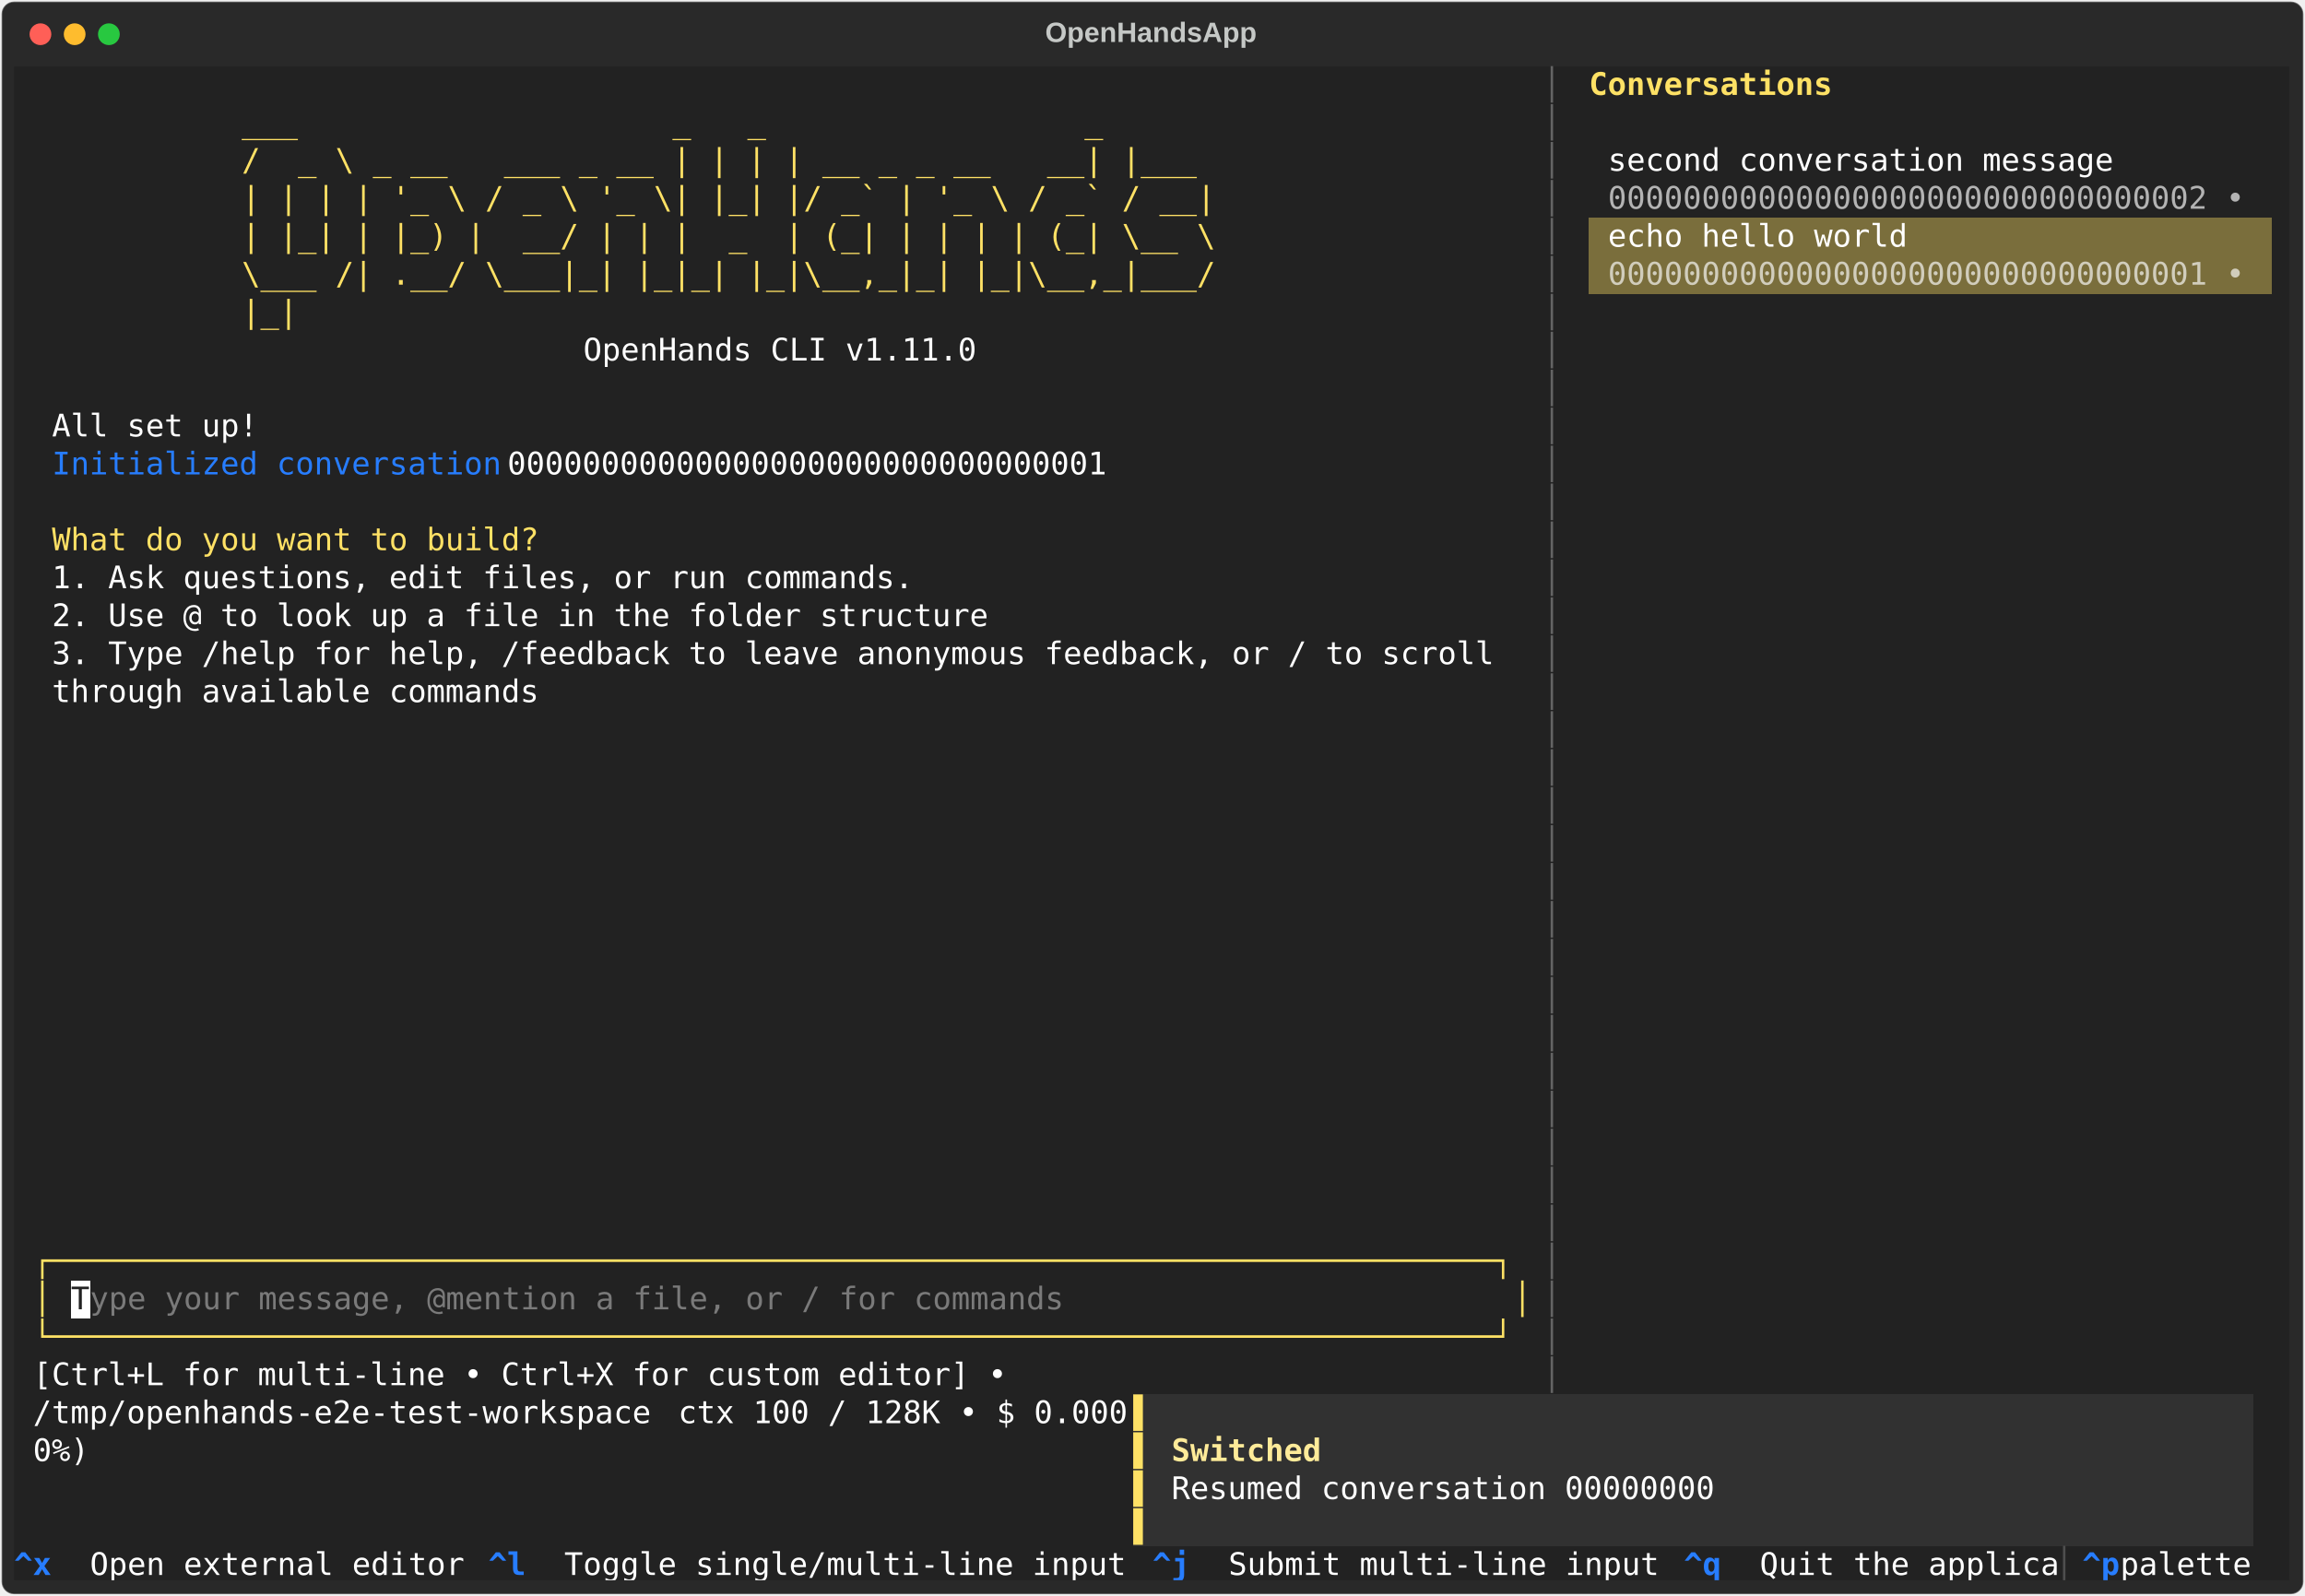
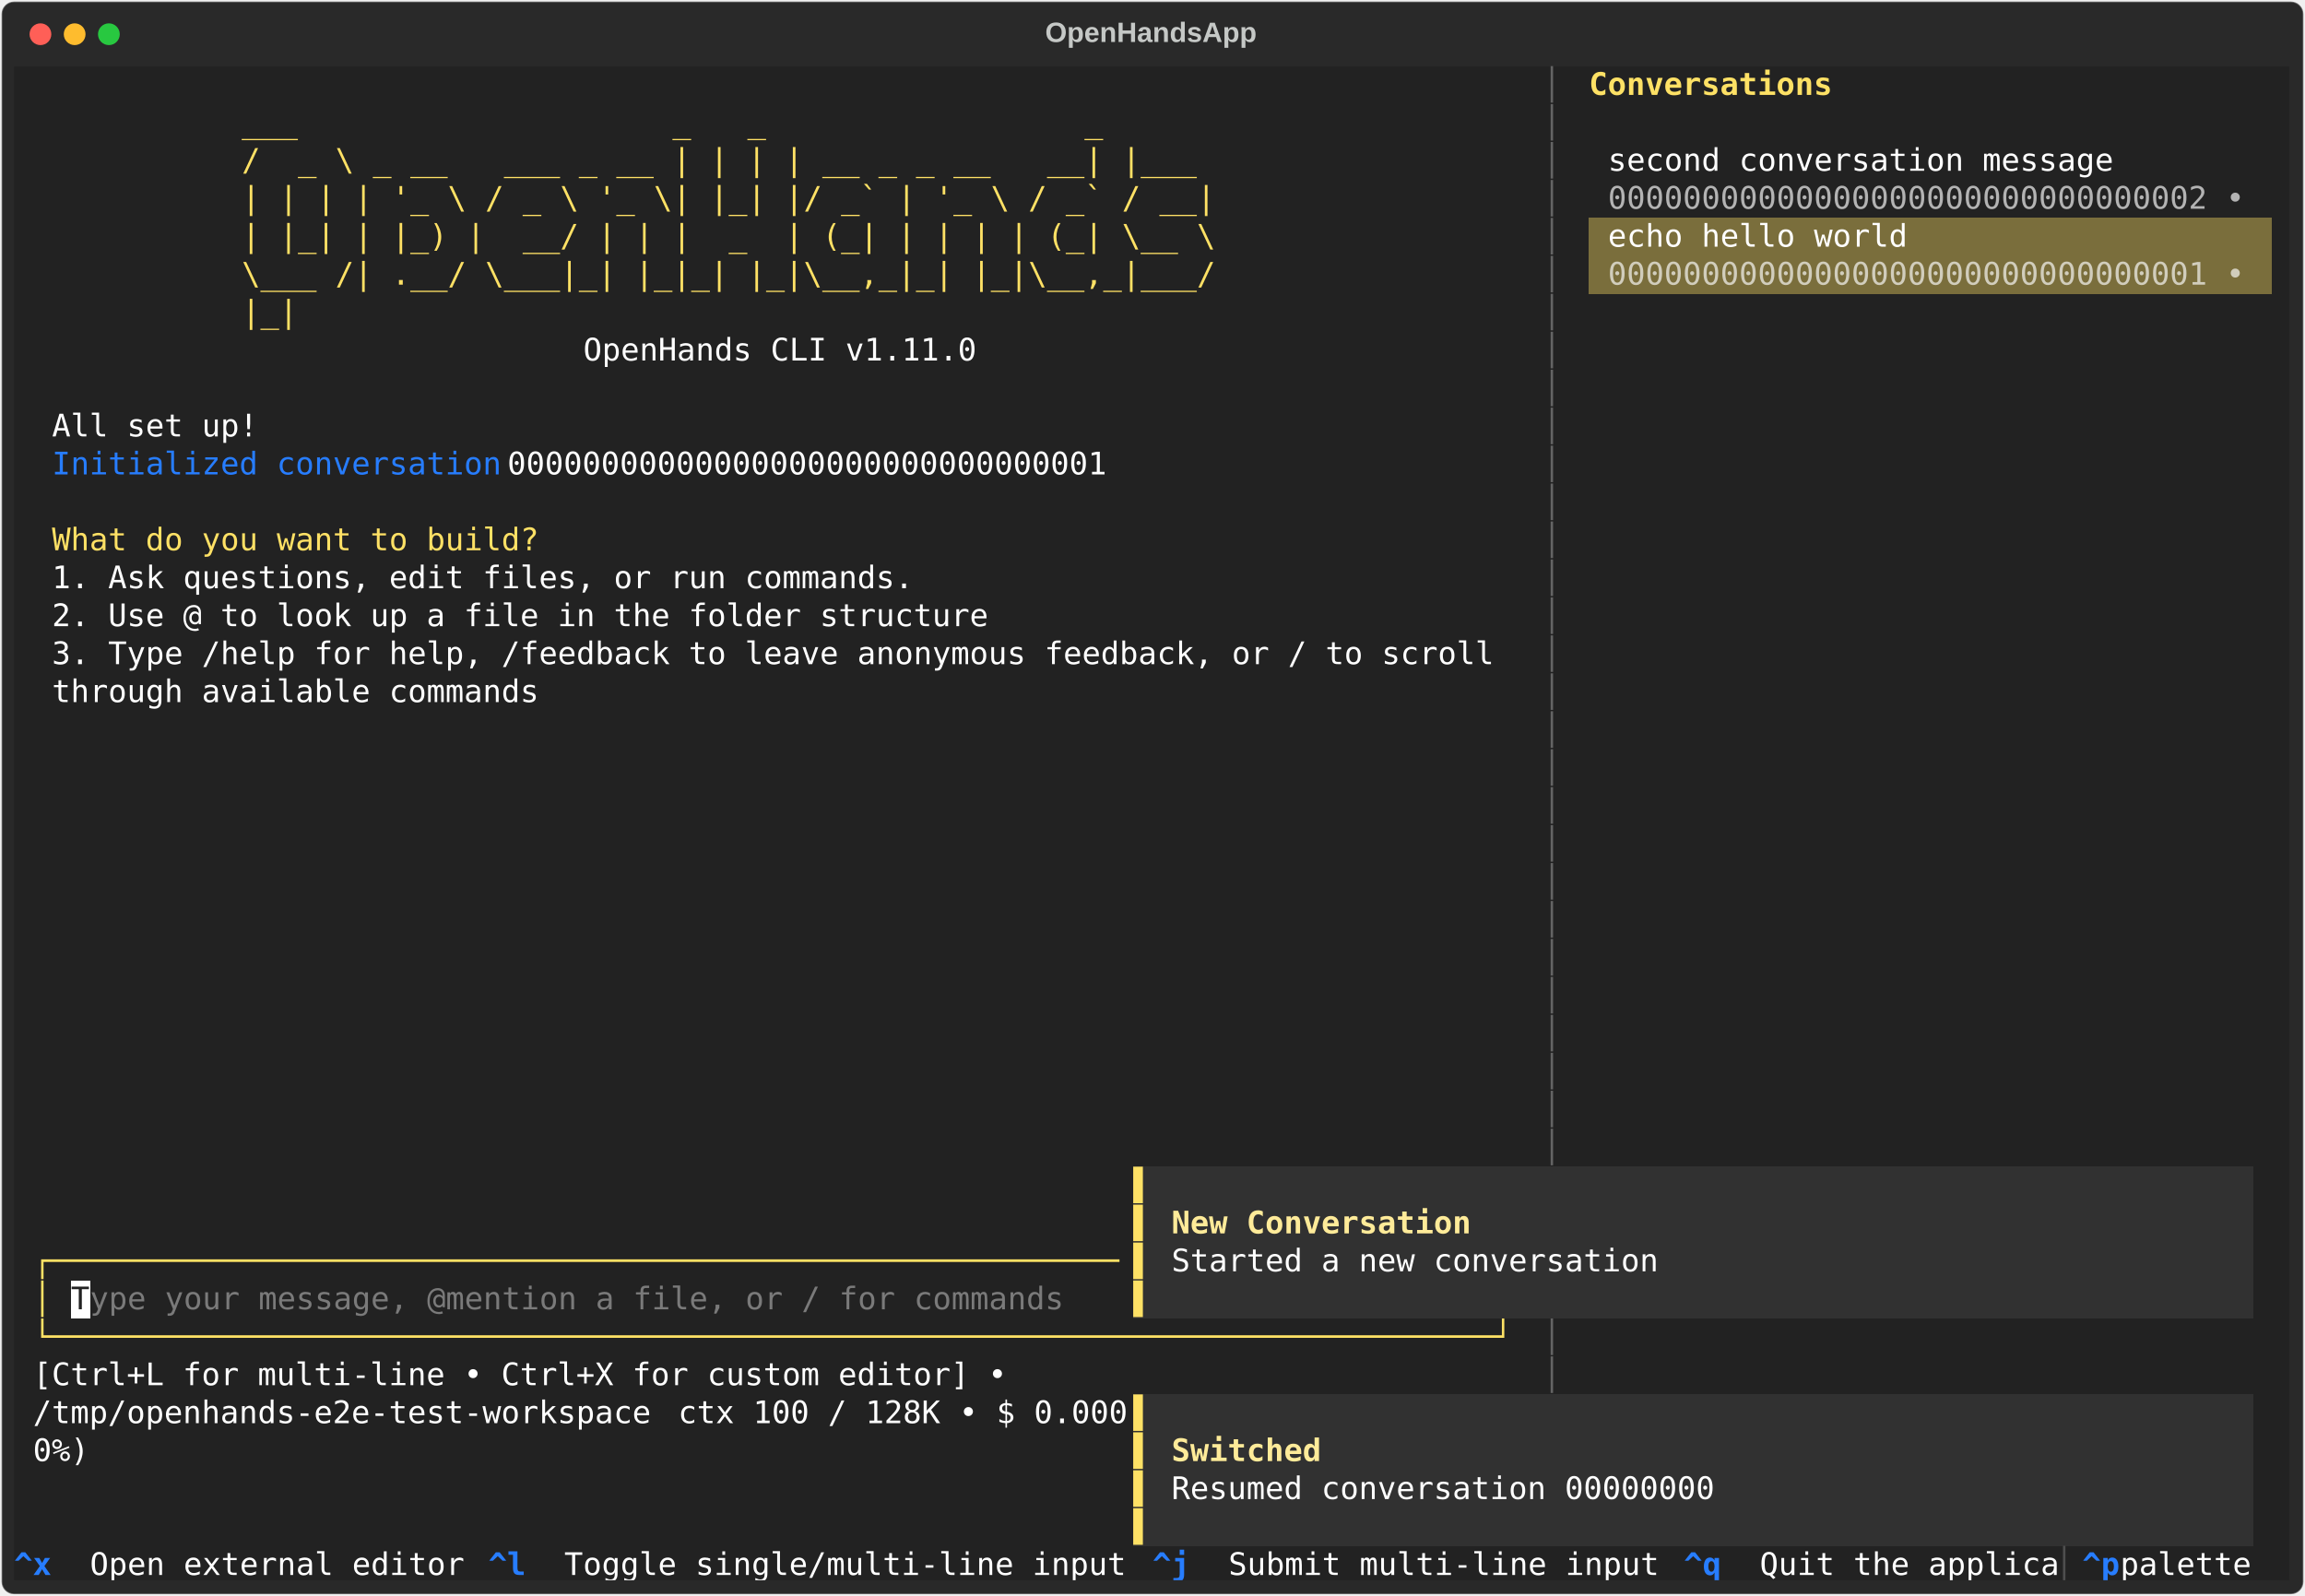
<svg xmlns="http://www.w3.org/2000/svg" class="rich-terminal" viewBox="0 0 1482 1026.0">
  <style>

    @font-face {
        font-family: "Fira Code";
        src: local("FiraCode-Regular"),
                url("https://cdnjs.cloudflare.com/ajax/libs/firacode/6.2.0/woff2/FiraCode-Regular.woff2") format("woff2"),
                url("https://cdnjs.cloudflare.com/ajax/libs/firacode/6.2.0/woff/FiraCode-Regular.woff") format("woff");
        font-style: normal;
        font-weight: 400;
    }
    @font-face {
        font-family: "Fira Code";
        src: local("FiraCode-Bold"),
                url("https://cdnjs.cloudflare.com/ajax/libs/firacode/6.2.0/woff2/FiraCode-Bold.woff2") format("woff2"),
                url("https://cdnjs.cloudflare.com/ajax/libs/firacode/6.2.0/woff/FiraCode-Bold.woff") format("woff");
        font-style: bold;
        font-weight: 700;
    }

    .terminal-matrix {
        font-family: Fira Code, monospace;
        font-size: 20px;
        line-height: 24.4px;
        font-variant-east-asian: full-width;
    }

    .terminal-title {
        font-size: 18px;
        font-weight: bold;
        font-family: arial;
    }

    .terminal-r1 { fill: #c5c8c6 }
.terminal-r2 { fill: #646464 }
.terminal-r3 { fill: #fee165;font-weight: bold }
.terminal-r4 { fill: #ffe165 }
.terminal-r5 { fill: #ffffff }
.terminal-r6 { fill: #b3b3b3 }
.terminal-r7 { fill: #d1cdbc }
.terminal-r8 { fill: #277dff }
.terminal-r9 { fill: #fee165 }
- .terminal-r10 { fill: #222222 }
- .terminal-r11 { fill: #7a7a7a }
- .terminal-r12 { fill: #ffeb99;font-weight: bold }
+ .terminal-r10 { fill: #ffeb99;font-weight: bold }
+ .terminal-r11 { fill: #222222 }
+ .terminal-r12 { fill: #7a7a7a }
.terminal-r13 { fill: #277dff;font-weight: bold }
.terminal-r14 { fill: #4e4e4e }
    </style>
  <defs>
    <clipPath id="terminal-clip-terminal">
      <rect x="0" y="0" width="1463.0" height="975.0" />
    </clipPath>
    <clipPath id="terminal-line-0">
      <rect x="0" y="1.5" width="1464" height="24.65" />
    </clipPath>
    <clipPath id="terminal-line-1">
      <rect x="0" y="25.9" width="1464" height="24.65" />
    </clipPath>
    <clipPath id="terminal-line-2">
      <rect x="0" y="50.3" width="1464" height="24.65" />
    </clipPath>
    <clipPath id="terminal-line-3">
      <rect x="0" y="74.7" width="1464" height="24.65" />
    </clipPath>
    <clipPath id="terminal-line-4">
      <rect x="0" y="99.1" width="1464" height="24.65" />
    </clipPath>
    <clipPath id="terminal-line-5">
      <rect x="0" y="123.5" width="1464" height="24.65" />
    </clipPath>
    <clipPath id="terminal-line-6">
      <rect x="0" y="147.9" width="1464" height="24.65" />
    </clipPath>
    <clipPath id="terminal-line-7">
      <rect x="0" y="172.3" width="1464" height="24.65" />
    </clipPath>
    <clipPath id="terminal-line-8">
      <rect x="0" y="196.7" width="1464" height="24.65" />
    </clipPath>
    <clipPath id="terminal-line-9">
      <rect x="0" y="221.1" width="1464" height="24.65" />
    </clipPath>
    <clipPath id="terminal-line-10">
      <rect x="0" y="245.5" width="1464" height="24.65" />
    </clipPath>
    <clipPath id="terminal-line-11">
      <rect x="0" y="269.9" width="1464" height="24.65" />
    </clipPath>
    <clipPath id="terminal-line-12">
      <rect x="0" y="294.3" width="1464" height="24.65" />
    </clipPath>
    <clipPath id="terminal-line-13">
      <rect x="0" y="318.7" width="1464" height="24.65" />
    </clipPath>
    <clipPath id="terminal-line-14">
      <rect x="0" y="343.1" width="1464" height="24.65" />
    </clipPath>
    <clipPath id="terminal-line-15">
      <rect x="0" y="367.5" width="1464" height="24.65" />
    </clipPath>
    <clipPath id="terminal-line-16">
      <rect x="0" y="391.9" width="1464" height="24.65" />
    </clipPath>
    <clipPath id="terminal-line-17">
      <rect x="0" y="416.3" width="1464" height="24.65" />
    </clipPath>
    <clipPath id="terminal-line-18">
      <rect x="0" y="440.7" width="1464" height="24.65" />
    </clipPath>
    <clipPath id="terminal-line-19">
      <rect x="0" y="465.1" width="1464" height="24.65" />
    </clipPath>
    <clipPath id="terminal-line-20">
      <rect x="0" y="489.5" width="1464" height="24.65" />
    </clipPath>
    <clipPath id="terminal-line-21">
      <rect x="0" y="513.9" width="1464" height="24.65" />
    </clipPath>
    <clipPath id="terminal-line-22">
      <rect x="0" y="538.3" width="1464" height="24.65" />
    </clipPath>
    <clipPath id="terminal-line-23">
      <rect x="0" y="562.7" width="1464" height="24.65" />
    </clipPath>
    <clipPath id="terminal-line-24">
      <rect x="0" y="587.1" width="1464" height="24.65" />
    </clipPath>
    <clipPath id="terminal-line-25">
      <rect x="0" y="611.5" width="1464" height="24.65" />
    </clipPath>
    <clipPath id="terminal-line-26">
      <rect x="0" y="635.9" width="1464" height="24.65" />
    </clipPath>
    <clipPath id="terminal-line-27">
      <rect x="0" y="660.3" width="1464" height="24.65" />
    </clipPath>
    <clipPath id="terminal-line-28">
      <rect x="0" y="684.7" width="1464" height="24.65" />
    </clipPath>
    <clipPath id="terminal-line-29">
      <rect x="0" y="709.1" width="1464" height="24.65" />
    </clipPath>
    <clipPath id="terminal-line-30">
      <rect x="0" y="733.5" width="1464" height="24.65" />
    </clipPath>
    <clipPath id="terminal-line-31">
      <rect x="0" y="757.9" width="1464" height="24.65" />
    </clipPath>
    <clipPath id="terminal-line-32">
      <rect x="0" y="782.3" width="1464" height="24.65" />
    </clipPath>
    <clipPath id="terminal-line-33">
      <rect x="0" y="806.7" width="1464" height="24.65" />
    </clipPath>
    <clipPath id="terminal-line-34">
      <rect x="0" y="831.1" width="1464" height="24.65" />
    </clipPath>
    <clipPath id="terminal-line-35">
      <rect x="0" y="855.5" width="1464" height="24.65" />
    </clipPath>
    <clipPath id="terminal-line-36">
      <rect x="0" y="879.9" width="1464" height="24.65" />
    </clipPath>
    <clipPath id="terminal-line-37">
      <rect x="0" y="904.3" width="1464" height="24.65" />
    </clipPath>
    <clipPath id="terminal-line-38">
      <rect x="0" y="928.7" width="1464" height="24.65" />
    </clipPath>
  </defs>
  <rect fill="#292929" stroke="rgba(255,255,255,0.35)" stroke-width="1" x="1" y="1" width="1480" height="1024" rx="8" />
  <text class="terminal-title" fill="#c5c8c6" text-anchor="middle" x="740" y="27">OpenHandsApp</text>
  <g transform="translate(26,22)">
    <circle cx="0" cy="0" r="7" fill="#ff5f57" />
    <circle cx="22" cy="0" r="7" fill="#febc2e" />
    <circle cx="44" cy="0" r="7" fill="#28c840" />
  </g>
  <g transform="translate(9, 41)" clip-path="url(#terminal-clip-terminal)">
    <rect fill="#222222" x="0" y="1.5" width="988.2" height="24.65" shape-rendering="crispEdges" />
    <rect fill="#222222" x="988.2" y="1.5" width="12.2" height="24.65" shape-rendering="crispEdges" />
    <rect fill="#222222" x="1000.4" y="1.5" width="12.2" height="24.65" shape-rendering="crispEdges" />
    <rect fill="#222222" x="1012.6" y="1.5" width="158.6" height="24.65" shape-rendering="crispEdges" />
    <rect fill="#222222" x="1171.2" y="1.5" width="292.8" height="24.65" shape-rendering="crispEdges" />
    <rect fill="#222222" x="0" y="25.9" width="146.4" height="24.65" shape-rendering="crispEdges" />
    <rect fill="#222222" x="146.4" y="25.9" width="695.4" height="24.65" shape-rendering="crispEdges" />
    <rect fill="#222222" x="841.8" y="25.9" width="146.4" height="24.65" shape-rendering="crispEdges" />
    <rect fill="#222222" x="988.2" y="25.9" width="12.2" height="24.65" shape-rendering="crispEdges" />
    <rect fill="#222222" x="1000.4" y="25.9" width="463.6" height="24.65" shape-rendering="crispEdges" />
    <rect fill="#222222" x="0" y="50.3" width="146.4" height="24.65" shape-rendering="crispEdges" />
    <rect fill="#222222" x="146.4" y="50.3" width="695.4" height="24.65" shape-rendering="crispEdges" />
    <rect fill="#222222" x="841.8" y="50.3" width="146.4" height="24.65" shape-rendering="crispEdges" />
    <rect fill="#222222" x="988.2" y="50.3" width="12.2" height="24.65" shape-rendering="crispEdges" />
    <rect fill="#222222" x="1000.4" y="50.3" width="24.4" height="24.65" shape-rendering="crispEdges" />
    <rect fill="#222222" x="1024.8" y="50.3" width="329.4" height="24.65" shape-rendering="crispEdges" />
    <rect fill="#222222" x="1354.2" y="50.3" width="109.8" height="24.65" shape-rendering="crispEdges" />
    <rect fill="#222222" x="0" y="74.7" width="146.4" height="24.65" shape-rendering="crispEdges" />
    <rect fill="#222222" x="146.4" y="74.7" width="695.4" height="24.65" shape-rendering="crispEdges" />
    <rect fill="#222222" x="841.8" y="74.7" width="146.4" height="24.65" shape-rendering="crispEdges" />
    <rect fill="#222222" x="988.2" y="74.7" width="12.2" height="24.65" shape-rendering="crispEdges" />
    <rect fill="#222222" x="1000.4" y="74.7" width="24.4" height="24.65" shape-rendering="crispEdges" />
    <rect fill="#222222" x="1024.8" y="74.7" width="414.8" height="24.65" shape-rendering="crispEdges" />
    <rect fill="#222222" x="1439.6" y="74.7" width="24.4" height="24.65" shape-rendering="crispEdges" />
    <rect fill="#222222" x="0" y="99.1" width="146.4" height="24.65" shape-rendering="crispEdges" />
    <rect fill="#222222" x="146.4" y="99.1" width="695.4" height="24.65" shape-rendering="crispEdges" />
    <rect fill="#222222" x="841.8" y="99.1" width="146.4" height="24.65" shape-rendering="crispEdges" />
    <rect fill="#222222" x="988.2" y="99.1" width="12.2" height="24.65" shape-rendering="crispEdges" />
    <rect fill="#222222" x="1000.4" y="99.1" width="12.2" height="24.65" shape-rendering="crispEdges" />
    <rect fill="#7a6e3c" x="1012.6" y="99.1" width="12.2" height="24.65" shape-rendering="crispEdges" />
    <rect fill="#7a6e3c" x="1024.8" y="99.1" width="195.2" height="24.65" shape-rendering="crispEdges" />
    <rect fill="#7a6e3c" x="1220" y="99.1" width="231.8" height="24.65" shape-rendering="crispEdges" />
    <rect fill="#222222" x="1451.8" y="99.1" width="12.2" height="24.65" shape-rendering="crispEdges" />
    <rect fill="#222222" x="0" y="123.5" width="146.4" height="24.65" shape-rendering="crispEdges" />
    <rect fill="#222222" x="146.4" y="123.5" width="695.4" height="24.65" shape-rendering="crispEdges" />
    <rect fill="#222222" x="841.8" y="123.5" width="146.4" height="24.65" shape-rendering="crispEdges" />
    <rect fill="#222222" x="988.2" y="123.5" width="12.2" height="24.65" shape-rendering="crispEdges" />
    <rect fill="#222222" x="1000.4" y="123.5" width="12.2" height="24.65" shape-rendering="crispEdges" />
    <rect fill="#7a6e3c" x="1012.6" y="123.5" width="12.2" height="24.65" shape-rendering="crispEdges" />
    <rect fill="#7a6e3c" x="1024.8" y="123.5" width="414.8" height="24.65" shape-rendering="crispEdges" />
    <rect fill="#7a6e3c" x="1439.6" y="123.5" width="12.2" height="24.65" shape-rendering="crispEdges" />
    <rect fill="#222222" x="1451.8" y="123.5" width="12.2" height="24.65" shape-rendering="crispEdges" />
    <rect fill="#222222" x="0" y="147.9" width="146.4" height="24.65" shape-rendering="crispEdges" />
    <rect fill="#222222" x="146.4" y="147.9" width="695.4" height="24.65" shape-rendering="crispEdges" />
    <rect fill="#222222" x="841.8" y="147.9" width="146.4" height="24.65" shape-rendering="crispEdges" />
    <rect fill="#222222" x="988.2" y="147.9" width="12.2" height="24.65" shape-rendering="crispEdges" />
    <rect fill="#222222" x="1000.4" y="147.9" width="463.6" height="24.65" shape-rendering="crispEdges" />
    <rect fill="#222222" x="0" y="172.3" width="366" height="24.65" shape-rendering="crispEdges" />
    <rect fill="#222222" x="366" y="172.3" width="256.2" height="24.65" shape-rendering="crispEdges" />
    <rect fill="#222222" x="622.2" y="172.3" width="366" height="24.65" shape-rendering="crispEdges" />
    <rect fill="#222222" x="988.2" y="172.3" width="12.2" height="24.65" shape-rendering="crispEdges" />
    <rect fill="#222222" x="1000.4" y="172.3" width="463.6" height="24.65" shape-rendering="crispEdges" />
    <rect fill="#222222" x="0" y="196.7" width="988.2" height="24.65" shape-rendering="crispEdges" />
    <rect fill="#222222" x="988.2" y="196.7" width="12.2" height="24.65" shape-rendering="crispEdges" />
    <rect fill="#222222" x="1000.4" y="196.7" width="463.6" height="24.65" shape-rendering="crispEdges" />
    <rect fill="#222222" x="0" y="221.1" width="24.4" height="24.65" shape-rendering="crispEdges" />
    <rect fill="#222222" x="24.4" y="221.1" width="134.2" height="24.65" shape-rendering="crispEdges" />
    <rect fill="#222222" x="158.6" y="221.1" width="829.6" height="24.65" shape-rendering="crispEdges" />
    <rect fill="#222222" x="988.2" y="221.1" width="12.2" height="24.65" shape-rendering="crispEdges" />
    <rect fill="#222222" x="1000.4" y="221.1" width="463.6" height="24.65" shape-rendering="crispEdges" />
    <rect fill="#222222" x="0" y="245.5" width="24.4" height="24.65" shape-rendering="crispEdges" />
    <rect fill="#222222" x="24.4" y="245.5" width="292.8" height="24.65" shape-rendering="crispEdges" />
    <rect fill="#222222" x="317.2" y="245.5" width="402.6" height="24.65" shape-rendering="crispEdges" />
    <rect fill="#222222" x="719.8" y="245.5" width="268.4" height="24.65" shape-rendering="crispEdges" />
    <rect fill="#222222" x="988.2" y="245.5" width="12.2" height="24.65" shape-rendering="crispEdges" />
    <rect fill="#222222" x="1000.4" y="245.5" width="463.6" height="24.65" shape-rendering="crispEdges" />
    <rect fill="#222222" x="0" y="269.9" width="988.2" height="24.65" shape-rendering="crispEdges" />
    <rect fill="#222222" x="988.2" y="269.9" width="12.2" height="24.65" shape-rendering="crispEdges" />
    <rect fill="#222222" x="1000.4" y="269.9" width="463.6" height="24.65" shape-rendering="crispEdges" />
    <rect fill="#222222" x="0" y="294.3" width="24.4" height="24.65" shape-rendering="crispEdges" />
    <rect fill="#222222" x="24.4" y="294.3" width="317.2" height="24.65" shape-rendering="crispEdges" />
    <rect fill="#222222" x="341.6" y="294.3" width="646.6" height="24.65" shape-rendering="crispEdges" />
    <rect fill="#222222" x="988.2" y="294.3" width="12.2" height="24.65" shape-rendering="crispEdges" />
    <rect fill="#222222" x="1000.4" y="294.3" width="463.6" height="24.65" shape-rendering="crispEdges" />
    <rect fill="#222222" x="0" y="318.7" width="24.4" height="24.65" shape-rendering="crispEdges" />
    <rect fill="#222222" x="24.4" y="318.7" width="561.2" height="24.65" shape-rendering="crispEdges" />
    <rect fill="#222222" x="585.6" y="318.7" width="402.6" height="24.65" shape-rendering="crispEdges" />
    <rect fill="#222222" x="988.2" y="318.7" width="12.2" height="24.65" shape-rendering="crispEdges" />
    <rect fill="#222222" x="1000.4" y="318.7" width="463.6" height="24.65" shape-rendering="crispEdges" />
    <rect fill="#222222" x="0" y="343.1" width="24.4" height="24.65" shape-rendering="crispEdges" />
    <rect fill="#222222" x="24.4" y="343.1" width="610" height="24.65" shape-rendering="crispEdges" />
    <rect fill="#222222" x="634.4" y="343.1" width="353.8" height="24.65" shape-rendering="crispEdges" />
    <rect fill="#222222" x="988.2" y="343.1" width="12.2" height="24.65" shape-rendering="crispEdges" />
    <rect fill="#222222" x="1000.4" y="343.1" width="463.6" height="24.65" shape-rendering="crispEdges" />
    <rect fill="#222222" x="0" y="367.5" width="24.4" height="24.65" shape-rendering="crispEdges" />
    <rect fill="#222222" x="24.4" y="367.5" width="939.4" height="24.65" shape-rendering="crispEdges" />
    <rect fill="#222222" x="963.8" y="367.5" width="24.4" height="24.65" shape-rendering="crispEdges" />
    <rect fill="#222222" x="988.2" y="367.5" width="12.2" height="24.65" shape-rendering="crispEdges" />
    <rect fill="#222222" x="1000.4" y="367.5" width="463.6" height="24.65" shape-rendering="crispEdges" />
    <rect fill="#222222" x="0" y="391.9" width="24.4" height="24.65" shape-rendering="crispEdges" />
    <rect fill="#222222" x="24.4" y="391.9" width="317.2" height="24.65" shape-rendering="crispEdges" />
    <rect fill="#222222" x="341.6" y="391.9" width="646.6" height="24.65" shape-rendering="crispEdges" />
    <rect fill="#222222" x="988.2" y="391.9" width="12.2" height="24.65" shape-rendering="crispEdges" />
    <rect fill="#222222" x="1000.4" y="391.9" width="463.6" height="24.65" shape-rendering="crispEdges" />
    <rect fill="#222222" x="0" y="416.3" width="988.2" height="24.65" shape-rendering="crispEdges" />
    <rect fill="#222222" x="988.2" y="416.3" width="12.2" height="24.65" shape-rendering="crispEdges" />
    <rect fill="#222222" x="1000.4" y="416.3" width="463.6" height="24.65" shape-rendering="crispEdges" />
    <rect fill="#222222" x="0" y="440.7" width="988.2" height="24.65" shape-rendering="crispEdges" />
    <rect fill="#222222" x="988.2" y="440.7" width="12.2" height="24.65" shape-rendering="crispEdges" />
    <rect fill="#222222" x="1000.4" y="440.7" width="463.6" height="24.65" shape-rendering="crispEdges" />
    <rect fill="#222222" x="0" y="465.1" width="988.2" height="24.65" shape-rendering="crispEdges" />
    <rect fill="#222222" x="988.2" y="465.1" width="12.2" height="24.65" shape-rendering="crispEdges" />
    <rect fill="#222222" x="1000.4" y="465.1" width="463.6" height="24.65" shape-rendering="crispEdges" />
    <rect fill="#222222" x="0" y="489.5" width="988.2" height="24.65" shape-rendering="crispEdges" />
    <rect fill="#222222" x="988.2" y="489.5" width="12.2" height="24.65" shape-rendering="crispEdges" />
    <rect fill="#222222" x="1000.4" y="489.5" width="463.6" height="24.65" shape-rendering="crispEdges" />
    <rect fill="#222222" x="0" y="513.9" width="988.2" height="24.65" shape-rendering="crispEdges" />
    <rect fill="#222222" x="988.2" y="513.9" width="12.2" height="24.65" shape-rendering="crispEdges" />
    <rect fill="#222222" x="1000.4" y="513.9" width="463.6" height="24.65" shape-rendering="crispEdges" />
    <rect fill="#222222" x="0" y="538.3" width="988.2" height="24.65" shape-rendering="crispEdges" />
    <rect fill="#222222" x="988.2" y="538.3" width="12.2" height="24.65" shape-rendering="crispEdges" />
    <rect fill="#222222" x="1000.4" y="538.3" width="463.6" height="24.65" shape-rendering="crispEdges" />
    <rect fill="#222222" x="0" y="562.7" width="988.2" height="24.65" shape-rendering="crispEdges" />
    <rect fill="#222222" x="988.2" y="562.7" width="12.2" height="24.65" shape-rendering="crispEdges" />
    <rect fill="#222222" x="1000.4" y="562.7" width="463.6" height="24.65" shape-rendering="crispEdges" />
    <rect fill="#222222" x="0" y="587.1" width="988.2" height="24.65" shape-rendering="crispEdges" />
    <rect fill="#222222" x="988.2" y="587.1" width="12.2" height="24.65" shape-rendering="crispEdges" />
    <rect fill="#222222" x="1000.4" y="587.1" width="463.6" height="24.65" shape-rendering="crispEdges" />
    <rect fill="#222222" x="0" y="611.5" width="988.2" height="24.65" shape-rendering="crispEdges" />
    <rect fill="#222222" x="988.2" y="611.5" width="12.2" height="24.65" shape-rendering="crispEdges" />
    <rect fill="#222222" x="1000.4" y="611.5" width="463.6" height="24.65" shape-rendering="crispEdges" />
    <rect fill="#222222" x="0" y="635.9" width="988.2" height="24.65" shape-rendering="crispEdges" />
    <rect fill="#222222" x="988.2" y="635.9" width="12.2" height="24.65" shape-rendering="crispEdges" />
    <rect fill="#222222" x="1000.4" y="635.9" width="463.6" height="24.65" shape-rendering="crispEdges" />
    <rect fill="#222222" x="0" y="660.3" width="988.2" height="24.65" shape-rendering="crispEdges" />
    <rect fill="#222222" x="988.2" y="660.3" width="12.2" height="24.65" shape-rendering="crispEdges" />
    <rect fill="#222222" x="1000.4" y="660.3" width="463.6" height="24.65" shape-rendering="crispEdges" />
    <rect fill="#222222" x="0" y="684.7" width="988.2" height="24.65" shape-rendering="crispEdges" />
    <rect fill="#222222" x="988.2" y="684.7" width="12.2" height="24.65" shape-rendering="crispEdges" />
    <rect fill="#222222" x="1000.4" y="684.7" width="463.6" height="24.65" shape-rendering="crispEdges" />
-     <rect fill="#222222" x="0" y="709.1" width="988.2" height="24.65" shape-rendering="crispEdges" />
-     <rect fill="#222222" x="988.2" y="709.1" width="12.2" height="24.65" shape-rendering="crispEdges" />
-     <rect fill="#222222" x="1000.4" y="709.1" width="463.6" height="24.65" shape-rendering="crispEdges" />
+     <rect fill="#222222" x="0" y="709.1" width="719.8" height="24.65" shape-rendering="crispEdges" />
+     <rect fill="#313131" x="719.8" y="709.1" width="12.2" height="24.65" shape-rendering="crispEdges" />
+     <rect fill="#313131" x="732" y="709.1" width="707.6" height="24.65" shape-rendering="crispEdges" />
+     <rect fill="#222222" x="1439.6" y="709.1" width="24.4" height="24.65" shape-rendering="crispEdges" />
    <rect fill="#222222" x="0" y="733.5" width="12.2" height="24.65" shape-rendering="crispEdges" />
    <rect fill="#222222" x="12.2" y="733.5" width="12.2" height="24.65" shape-rendering="crispEdges" />
-     <rect fill="#222222" x="24.4" y="733.5" width="963.8" height="24.65" shape-rendering="crispEdges" />
-     <rect fill="#222222" x="988.2" y="733.5" width="12.2" height="24.65" shape-rendering="crispEdges" />
-     <rect fill="#222222" x="1000.4" y="733.5" width="463.6" height="24.65" shape-rendering="crispEdges" />
+     <rect fill="#222222" x="24.4" y="733.5" width="695.4" height="24.65" shape-rendering="crispEdges" />
+     <rect fill="#313131" x="719.8" y="733.5" width="12.2" height="24.65" shape-rendering="crispEdges" />
+     <rect fill="#313131" x="732" y="733.5" width="12.2" height="24.65" shape-rendering="crispEdges" />
+     <rect fill="#313131" x="744.2" y="733.5" width="195.2" height="24.65" shape-rendering="crispEdges" />
+     <rect fill="#313131" x="939.4" y="733.5" width="500.2" height="24.65" shape-rendering="crispEdges" />
+     <rect fill="#222222" x="1439.6" y="733.5" width="24.4" height="24.65" shape-rendering="crispEdges" />
    <rect fill="#222222" x="0" y="757.9" width="12.2" height="24.65" shape-rendering="crispEdges" />
-     <rect fill="#222222" x="12.2" y="757.9" width="963.8" height="24.65" shape-rendering="crispEdges" />
-     <rect fill="#222222" x="976" y="757.9" width="12.2" height="24.65" shape-rendering="crispEdges" />
-     <rect fill="#222222" x="988.2" y="757.9" width="12.2" height="24.65" shape-rendering="crispEdges" />
-     <rect fill="#222222" x="1000.4" y="757.9" width="463.6" height="24.65" shape-rendering="crispEdges" />
+     <rect fill="#222222" x="12.2" y="757.9" width="707.6" height="24.65" shape-rendering="crispEdges" />
+     <rect fill="#313131" x="719.8" y="757.9" width="12.2" height="24.65" shape-rendering="crispEdges" />
+     <rect fill="#313131" x="732" y="757.9" width="12.2" height="24.65" shape-rendering="crispEdges" />
+     <rect fill="#313131" x="744.2" y="757.9" width="317.2" height="24.65" shape-rendering="crispEdges" />
+     <rect fill="#313131" x="1061.4" y="757.9" width="378.2" height="24.65" shape-rendering="crispEdges" />
+     <rect fill="#222222" x="1439.6" y="757.9" width="24.4" height="24.65" shape-rendering="crispEdges" />
    <rect fill="#222222" x="0" y="782.3" width="12.2" height="24.65" shape-rendering="crispEdges" />
    <rect fill="#222222" x="12.2" y="782.3" width="12.2" height="24.65" shape-rendering="crispEdges" />
    <rect fill="#222222" x="24.4" y="782.3" width="12.2" height="24.65" shape-rendering="crispEdges" />
    <rect fill="#ffffff" x="36.6" y="782.3" width="12.2" height="24.65" shape-rendering="crispEdges" />
    <rect fill="#222222" x="48.8" y="782.3" width="634.4" height="24.65" shape-rendering="crispEdges" />
-     <rect fill="#222222" x="683.2" y="782.3" width="280.6" height="24.65" shape-rendering="crispEdges" />
-     <rect fill="#222222" x="963.8" y="782.3" width="12.2" height="24.65" shape-rendering="crispEdges" />
-     <rect fill="#222222" x="976" y="782.3" width="12.2" height="24.65" shape-rendering="crispEdges" />
-     <rect fill="#222222" x="988.2" y="782.3" width="12.2" height="24.65" shape-rendering="crispEdges" />
-     <rect fill="#222222" x="1000.4" y="782.3" width="463.6" height="24.65" shape-rendering="crispEdges" />
+     <rect fill="#222222" x="683.2" y="782.3" width="36.6" height="24.65" shape-rendering="crispEdges" />
+     <rect fill="#313131" x="719.8" y="782.3" width="12.2" height="24.65" shape-rendering="crispEdges" />
+     <rect fill="#313131" x="732" y="782.3" width="707.6" height="24.65" shape-rendering="crispEdges" />
+     <rect fill="#222222" x="1439.6" y="782.3" width="24.4" height="24.65" shape-rendering="crispEdges" />
    <rect fill="#222222" x="0" y="806.7" width="12.2" height="24.65" shape-rendering="crispEdges" />
    <rect fill="#222222" x="12.2" y="806.7" width="963.8" height="24.65" shape-rendering="crispEdges" />
    <rect fill="#222222" x="976" y="806.7" width="12.2" height="24.65" shape-rendering="crispEdges" />
    <rect fill="#222222" x="988.2" y="806.7" width="12.2" height="24.65" shape-rendering="crispEdges" />
    <rect fill="#222222" x="1000.4" y="806.7" width="463.6" height="24.65" shape-rendering="crispEdges" />
    <rect fill="#222222" x="0" y="831.1" width="12.2" height="24.65" shape-rendering="crispEdges" />
    <rect fill="#222222" x="12.2" y="831.1" width="634.4" height="24.65" shape-rendering="crispEdges" />
    <rect fill="#222222" x="646.6" y="831.1" width="341.6" height="24.65" shape-rendering="crispEdges" />
    <rect fill="#222222" x="988.2" y="831.1" width="12.2" height="24.65" shape-rendering="crispEdges" />
    <rect fill="#222222" x="1000.4" y="831.1" width="463.6" height="24.65" shape-rendering="crispEdges" />
    <rect fill="#222222" x="0" y="855.5" width="12.2" height="24.65" shape-rendering="crispEdges" />
    <rect fill="#222222" x="12.2" y="855.5" width="414.8" height="24.65" shape-rendering="crispEdges" />
    <rect fill="#222222" x="427" y="855.5" width="292.8" height="24.65" shape-rendering="crispEdges" />
    <rect fill="#313131" x="719.8" y="855.5" width="12.2" height="24.65" shape-rendering="crispEdges" />
    <rect fill="#313131" x="732" y="855.5" width="707.6" height="24.65" shape-rendering="crispEdges" />
    <rect fill="#222222" x="1439.6" y="855.5" width="24.4" height="24.65" shape-rendering="crispEdges" />
    <rect fill="#222222" x="0" y="879.9" width="12.2" height="24.65" shape-rendering="crispEdges" />
    <rect fill="#222222" x="12.2" y="879.9" width="36.6" height="24.65" shape-rendering="crispEdges" />
    <rect fill="#222222" x="48.8" y="879.9" width="671" height="24.65" shape-rendering="crispEdges" />
    <rect fill="#313131" x="719.8" y="879.9" width="12.2" height="24.65" shape-rendering="crispEdges" />
    <rect fill="#313131" x="732" y="879.9" width="12.2" height="24.65" shape-rendering="crispEdges" />
    <rect fill="#313131" x="744.2" y="879.9" width="97.6" height="24.65" shape-rendering="crispEdges" />
    <rect fill="#313131" x="841.8" y="879.9" width="597.8" height="24.65" shape-rendering="crispEdges" />
    <rect fill="#222222" x="1439.6" y="879.9" width="24.4" height="24.65" shape-rendering="crispEdges" />
    <rect fill="#222222" x="0" y="904.3" width="719.8" height="24.65" shape-rendering="crispEdges" />
    <rect fill="#313131" x="719.8" y="904.3" width="12.2" height="24.65" shape-rendering="crispEdges" />
    <rect fill="#313131" x="732" y="904.3" width="12.2" height="24.65" shape-rendering="crispEdges" />
    <rect fill="#313131" x="744.2" y="904.3" width="353.8" height="24.65" shape-rendering="crispEdges" />
    <rect fill="#313131" x="1098" y="904.3" width="341.6" height="24.65" shape-rendering="crispEdges" />
    <rect fill="#222222" x="1439.6" y="904.3" width="24.4" height="24.65" shape-rendering="crispEdges" />
    <rect fill="#222222" x="0" y="928.7" width="719.8" height="24.65" shape-rendering="crispEdges" />
    <rect fill="#313131" x="719.8" y="928.7" width="12.2" height="24.65" shape-rendering="crispEdges" />
    <rect fill="#313131" x="732" y="928.7" width="707.6" height="24.65" shape-rendering="crispEdges" />
    <rect fill="#222222" x="1439.6" y="928.7" width="24.4" height="24.65" shape-rendering="crispEdges" />
    <rect fill="#222222" x="0" y="953.1" width="48.8" height="24.65" shape-rendering="crispEdges" />
    <rect fill="#222222" x="48.8" y="953.1" width="256.2" height="24.65" shape-rendering="crispEdges" />
    <rect fill="#222222" x="305" y="953.1" width="48.8" height="24.65" shape-rendering="crispEdges" />
    <rect fill="#222222" x="353.8" y="953.1" width="378.2" height="24.65" shape-rendering="crispEdges" />
    <rect fill="#222222" x="732" y="953.1" width="48.8" height="24.65" shape-rendering="crispEdges" />
    <rect fill="#222222" x="780.8" y="953.1" width="292.8" height="24.65" shape-rendering="crispEdges" />
    <rect fill="#222222" x="1073.6" y="953.1" width="48.8" height="24.65" shape-rendering="crispEdges" />
    <rect fill="#222222" x="1122.4" y="953.1" width="195.2" height="24.65" shape-rendering="crispEdges" />
    <rect fill="#222222" x="1317.6" y="953.1" width="12.2" height="24.65" shape-rendering="crispEdges" />
    <rect fill="#222222" x="1329.8" y="953.1" width="24.4" height="24.65" shape-rendering="crispEdges" />
    <rect fill="#222222" x="1354.2" y="953.1" width="97.6" height="24.65" shape-rendering="crispEdges" />
    <rect fill="#222222" x="1451.8" y="953.1" width="12.2" height="24.65" shape-rendering="crispEdges" />
    <g class="terminal-matrix">
      <text class="terminal-r2" x="988.2" y="20" textLength="12.2" clip-path="url(#terminal-line-0)">▏</text>
      <text class="terminal-r3" x="1012.6" y="20" textLength="158.6" clip-path="url(#terminal-line-0)">Conversations</text>
      <text class="terminal-r1" x="1464" y="20" textLength="12.2" clip-path="url(#terminal-line-0)">
</text>
      <text class="terminal-r4" x="146.4" y="44.4" textLength="695.4" clip-path="url(#terminal-line-1)">     ___                    _   _                 _      </text>
      <text class="terminal-r2" x="988.2" y="44.4" textLength="12.2" clip-path="url(#terminal-line-1)">▏</text>
      <text class="terminal-r1" x="1464" y="44.4" textLength="12.2" clip-path="url(#terminal-line-1)">
</text>
      <text class="terminal-r4" x="146.4" y="68.8" textLength="695.4" clip-path="url(#terminal-line-2)">    /  _ \ _ __   ___ _ __ | | | | __ _ _ __   __| |___  </text>
      <text class="terminal-r2" x="988.2" y="68.8" textLength="12.2" clip-path="url(#terminal-line-2)">▏</text>
      <text class="terminal-r5" x="1024.8" y="68.8" textLength="329.4" clip-path="url(#terminal-line-2)">second conversation message</text>
      <text class="terminal-r1" x="1464" y="68.8" textLength="12.2" clip-path="url(#terminal-line-2)">
</text>
      <text class="terminal-r4" x="146.4" y="93.2" textLength="695.4" clip-path="url(#terminal-line-3)">    | | | | '_ \ / _ \ '_ \| |_| |/ _` | '_ \ / _` / __| </text>
      <text class="terminal-r2" x="988.2" y="93.2" textLength="12.2" clip-path="url(#terminal-line-3)">▏</text>
      <text class="terminal-r6" x="1024.8" y="93.2" textLength="414.8" clip-path="url(#terminal-line-3)">00000000000000000000000000000002 •</text>
      <text class="terminal-r1" x="1464" y="93.2" textLength="12.2" clip-path="url(#terminal-line-3)">
</text>
      <text class="terminal-r4" x="146.4" y="117.6" textLength="695.4" clip-path="url(#terminal-line-4)">    | |_| | |_) |  __/ | | |  _  | (_| | | | | (_| \__ \ </text>
      <text class="terminal-r2" x="988.2" y="117.6" textLength="12.2" clip-path="url(#terminal-line-4)">▏</text>
      <text class="terminal-r5" x="1024.8" y="117.6" textLength="195.2" clip-path="url(#terminal-line-4)">echo hello world</text>
      <text class="terminal-r1" x="1464" y="117.6" textLength="12.2" clip-path="url(#terminal-line-4)">
</text>
      <text class="terminal-r4" x="146.4" y="142" textLength="695.4" clip-path="url(#terminal-line-5)">    \___ /| .__/ \___|_| |_|_| |_|\__,_|_| |_|\__,_|___/ </text>
      <text class="terminal-r2" x="988.2" y="142" textLength="12.2" clip-path="url(#terminal-line-5)">▏</text>
      <text class="terminal-r7" x="1024.8" y="142" textLength="414.8" clip-path="url(#terminal-line-5)">00000000000000000000000000000001 •</text>
      <text class="terminal-r1" x="1464" y="142" textLength="12.2" clip-path="url(#terminal-line-5)">
</text>
      <text class="terminal-r4" x="146.4" y="166.4" textLength="695.4" clip-path="url(#terminal-line-6)">          |_|                                            </text>
      <text class="terminal-r2" x="988.2" y="166.4" textLength="12.2" clip-path="url(#terminal-line-6)">▏</text>
      <text class="terminal-r1" x="1464" y="166.4" textLength="12.2" clip-path="url(#terminal-line-6)">
</text>
      <text class="terminal-r5" x="366" y="190.8" textLength="256.2" clip-path="url(#terminal-line-7)">OpenHands CLI v1.11.0</text>
      <text class="terminal-r2" x="988.2" y="190.8" textLength="12.2" clip-path="url(#terminal-line-7)">▏</text>
      <text class="terminal-r1" x="1464" y="190.8" textLength="12.2" clip-path="url(#terminal-line-7)">
</text>
      <text class="terminal-r2" x="988.2" y="215.2" textLength="12.2" clip-path="url(#terminal-line-8)">▏</text>
      <text class="terminal-r1" x="1464" y="215.2" textLength="12.2" clip-path="url(#terminal-line-8)">
</text>
      <text class="terminal-r5" x="24.4" y="239.6" textLength="134.2" clip-path="url(#terminal-line-9)">All set up!</text>
      <text class="terminal-r2" x="988.2" y="239.6" textLength="12.2" clip-path="url(#terminal-line-9)">▏</text>
      <text class="terminal-r1" x="1464" y="239.6" textLength="12.2" clip-path="url(#terminal-line-9)">
</text>
      <text class="terminal-r8" x="24.4" y="264" textLength="292.8" clip-path="url(#terminal-line-10)">Initialized conversation</text>
      <text class="terminal-r5" x="317.2" y="264" textLength="402.6" clip-path="url(#terminal-line-10)"> 00000000000000000000000000000001</text>
      <text class="terminal-r2" x="988.2" y="264" textLength="12.2" clip-path="url(#terminal-line-10)">▏</text>
      <text class="terminal-r1" x="1464" y="264" textLength="12.2" clip-path="url(#terminal-line-10)">
</text>
      <text class="terminal-r2" x="988.2" y="288.4" textLength="12.2" clip-path="url(#terminal-line-11)">▏</text>
      <text class="terminal-r1" x="1464" y="288.4" textLength="12.2" clip-path="url(#terminal-line-11)">
</text>
      <text class="terminal-r4" x="24.4" y="312.8" textLength="317.2" clip-path="url(#terminal-line-12)">What do you want to build?</text>
      <text class="terminal-r2" x="988.2" y="312.8" textLength="12.2" clip-path="url(#terminal-line-12)">▏</text>
      <text class="terminal-r1" x="1464" y="312.8" textLength="12.2" clip-path="url(#terminal-line-12)">
</text>
      <text class="terminal-r5" x="24.4" y="337.2" textLength="561.2" clip-path="url(#terminal-line-13)">1. Ask questions, edit files, or run commands.</text>
      <text class="terminal-r2" x="988.2" y="337.2" textLength="12.2" clip-path="url(#terminal-line-13)">▏</text>
      <text class="terminal-r1" x="1464" y="337.2" textLength="12.2" clip-path="url(#terminal-line-13)">
</text>
      <text class="terminal-r5" x="24.4" y="361.6" textLength="610" clip-path="url(#terminal-line-14)">2. Use @ to look up a file in the folder structure</text>
      <text class="terminal-r2" x="988.2" y="361.6" textLength="12.2" clip-path="url(#terminal-line-14)">▏</text>
      <text class="terminal-r1" x="1464" y="361.6" textLength="12.2" clip-path="url(#terminal-line-14)">
</text>
      <text class="terminal-r5" x="24.4" y="386" textLength="939.4" clip-path="url(#terminal-line-15)">3. Type /help for help, /feedback to leave anonymous feedback, or / to scroll</text>
      <text class="terminal-r2" x="988.2" y="386" textLength="12.2" clip-path="url(#terminal-line-15)">▏</text>
      <text class="terminal-r1" x="1464" y="386" textLength="12.2" clip-path="url(#terminal-line-15)">
</text>
      <text class="terminal-r5" x="24.4" y="410.4" textLength="317.2" clip-path="url(#terminal-line-16)">through available commands</text>
      <text class="terminal-r2" x="988.2" y="410.4" textLength="12.2" clip-path="url(#terminal-line-16)">▏</text>
      <text class="terminal-r1" x="1464" y="410.4" textLength="12.2" clip-path="url(#terminal-line-16)">
</text>
      <text class="terminal-r2" x="988.2" y="434.8" textLength="12.2" clip-path="url(#terminal-line-17)">▏</text>
      <text class="terminal-r1" x="1464" y="434.8" textLength="12.2" clip-path="url(#terminal-line-17)">
</text>
      <text class="terminal-r2" x="988.2" y="459.2" textLength="12.2" clip-path="url(#terminal-line-18)">▏</text>
      <text class="terminal-r1" x="1464" y="459.2" textLength="12.2" clip-path="url(#terminal-line-18)">
</text>
      <text class="terminal-r2" x="988.2" y="483.6" textLength="12.2" clip-path="url(#terminal-line-19)">▏</text>
      <text class="terminal-r1" x="1464" y="483.6" textLength="12.2" clip-path="url(#terminal-line-19)">
</text>
      <text class="terminal-r2" x="988.2" y="508" textLength="12.2" clip-path="url(#terminal-line-20)">▏</text>
      <text class="terminal-r1" x="1464" y="508" textLength="12.2" clip-path="url(#terminal-line-20)">
</text>
      <text class="terminal-r2" x="988.2" y="532.4" textLength="12.2" clip-path="url(#terminal-line-21)">▏</text>
      <text class="terminal-r1" x="1464" y="532.4" textLength="12.2" clip-path="url(#terminal-line-21)">
</text>
      <text class="terminal-r2" x="988.2" y="556.8" textLength="12.2" clip-path="url(#terminal-line-22)">▏</text>
      <text class="terminal-r1" x="1464" y="556.8" textLength="12.2" clip-path="url(#terminal-line-22)">
</text>
      <text class="terminal-r2" x="988.2" y="581.2" textLength="12.2" clip-path="url(#terminal-line-23)">▏</text>
      <text class="terminal-r1" x="1464" y="581.2" textLength="12.2" clip-path="url(#terminal-line-23)">
</text>
      <text class="terminal-r2" x="988.2" y="605.6" textLength="12.2" clip-path="url(#terminal-line-24)">▏</text>
      <text class="terminal-r1" x="1464" y="605.6" textLength="12.2" clip-path="url(#terminal-line-24)">
</text>
      <text class="terminal-r2" x="988.2" y="630" textLength="12.2" clip-path="url(#terminal-line-25)">▏</text>
      <text class="terminal-r1" x="1464" y="630" textLength="12.2" clip-path="url(#terminal-line-25)">
</text>
      <text class="terminal-r2" x="988.2" y="654.4" textLength="12.2" clip-path="url(#terminal-line-26)">▏</text>
      <text class="terminal-r1" x="1464" y="654.4" textLength="12.2" clip-path="url(#terminal-line-26)">
</text>
      <text class="terminal-r2" x="988.2" y="678.8" textLength="12.2" clip-path="url(#terminal-line-27)">▏</text>
      <text class="terminal-r1" x="1464" y="678.8" textLength="12.2" clip-path="url(#terminal-line-27)">
</text>
      <text class="terminal-r2" x="988.2" y="703.2" textLength="12.2" clip-path="url(#terminal-line-28)">▏</text>
      <text class="terminal-r1" x="1464" y="703.2" textLength="12.2" clip-path="url(#terminal-line-28)">
</text>
-       <text class="terminal-r2" x="988.2" y="727.6" textLength="12.2" clip-path="url(#terminal-line-29)">▏</text>
+       <text class="terminal-r9" x="719.8" y="727.6" textLength="12.2" clip-path="url(#terminal-line-29)">▌</text>
      <text class="terminal-r1" x="1464" y="727.6" textLength="12.2" clip-path="url(#terminal-line-29)">
</text>
-       <text class="terminal-r2" x="988.2" y="752" textLength="12.2" clip-path="url(#terminal-line-30)">▏</text>
+       <text class="terminal-r9" x="719.8" y="752" textLength="12.2" clip-path="url(#terminal-line-30)">▌</text>
+       <text class="terminal-r10" x="744.2" y="752" textLength="195.2" clip-path="url(#terminal-line-30)">New Conversation</text>
      <text class="terminal-r1" x="1464" y="752" textLength="12.2" clip-path="url(#terminal-line-30)">
</text>
-       <text class="terminal-r9" x="12.2" y="776.4" textLength="963.8" clip-path="url(#terminal-line-31)">┌─────────────────────────────────────────────────────────────────────────────┐</text>
-       <text class="terminal-r2" x="988.2" y="776.4" textLength="12.2" clip-path="url(#terminal-line-31)">▏</text>
+       <text class="terminal-r9" x="12.2" y="776.4" textLength="707.6" clip-path="url(#terminal-line-31)">┌─────────────────────────────────────────────────────────</text>
+       <text class="terminal-r9" x="719.8" y="776.4" textLength="12.2" clip-path="url(#terminal-line-31)">▌</text>
+       <text class="terminal-r5" x="744.2" y="776.4" textLength="317.2" clip-path="url(#terminal-line-31)">Started a new conversation</text>
      <text class="terminal-r1" x="1464" y="776.4" textLength="12.2" clip-path="url(#terminal-line-31)">
</text>
      <text class="terminal-r9" x="12.2" y="800.8" textLength="12.2" clip-path="url(#terminal-line-32)">│</text>
-       <text class="terminal-r10" x="36.6" y="800.8" textLength="12.2" clip-path="url(#terminal-line-32)">T</text>
-       <text class="terminal-r11" x="48.8" y="800.8" textLength="634.4" clip-path="url(#terminal-line-32)">ype your message, @mention a file, or / for commands</text>
-       <text class="terminal-r9" x="963.8" y="800.8" textLength="12.2" clip-path="url(#terminal-line-32)">│</text>
-       <text class="terminal-r2" x="988.2" y="800.8" textLength="12.2" clip-path="url(#terminal-line-32)">▏</text>
+       <text class="terminal-r11" x="36.6" y="800.8" textLength="12.2" clip-path="url(#terminal-line-32)">T</text>
+       <text class="terminal-r12" x="48.8" y="800.8" textLength="634.4" clip-path="url(#terminal-line-32)">ype your message, @mention a file, or / for commands</text>
+       <text class="terminal-r9" x="719.8" y="800.8" textLength="12.2" clip-path="url(#terminal-line-32)">▌</text>
      <text class="terminal-r1" x="1464" y="800.8" textLength="12.2" clip-path="url(#terminal-line-32)">
</text>
      <text class="terminal-r9" x="12.2" y="825.2" textLength="963.8" clip-path="url(#terminal-line-33)">└─────────────────────────────────────────────────────────────────────────────┘</text>
      <text class="terminal-r2" x="988.2" y="825.2" textLength="12.2" clip-path="url(#terminal-line-33)">▏</text>
      <text class="terminal-r1" x="1464" y="825.2" textLength="12.2" clip-path="url(#terminal-line-33)">
</text>
      <text class="terminal-r5" x="12.2" y="849.6" textLength="634.4" clip-path="url(#terminal-line-34)">[Ctrl+L for multi-line • Ctrl+X for custom editor] •</text>
      <text class="terminal-r2" x="988.2" y="849.6" textLength="12.2" clip-path="url(#terminal-line-34)">▏</text>
      <text class="terminal-r1" x="1464" y="849.6" textLength="12.2" clip-path="url(#terminal-line-34)">
</text>
      <text class="terminal-r5" x="12.2" y="874" textLength="414.8" clip-path="url(#terminal-line-35)">/tmp/openhands-e2e-test-workspace </text>
      <text class="terminal-r5" x="427" y="874" textLength="292.8" clip-path="url(#terminal-line-35)">ctx 100 / 128K • $ 0.000</text>
      <text class="terminal-r9" x="719.8" y="874" textLength="12.2" clip-path="url(#terminal-line-35)">▌</text>
      <text class="terminal-r1" x="1464" y="874" textLength="12.2" clip-path="url(#terminal-line-35)">
</text>
      <text class="terminal-r5" x="12.2" y="898.4" textLength="36.6" clip-path="url(#terminal-line-36)">0%)</text>
      <text class="terminal-r9" x="719.8" y="898.4" textLength="12.2" clip-path="url(#terminal-line-36)">▌</text>
-       <text class="terminal-r12" x="744.2" y="898.4" textLength="97.6" clip-path="url(#terminal-line-36)">Switched</text>
+       <text class="terminal-r10" x="744.2" y="898.4" textLength="97.6" clip-path="url(#terminal-line-36)">Switched</text>
      <text class="terminal-r1" x="1464" y="898.4" textLength="12.2" clip-path="url(#terminal-line-36)">
</text>
      <text class="terminal-r9" x="719.8" y="922.8" textLength="12.2" clip-path="url(#terminal-line-37)">▌</text>
      <text class="terminal-r5" x="744.2" y="922.8" textLength="353.8" clip-path="url(#terminal-line-37)">Resumed conversation 00000000</text>
      <text class="terminal-r1" x="1464" y="922.8" textLength="12.2" clip-path="url(#terminal-line-37)">
</text>
      <text class="terminal-r9" x="719.8" y="947.2" textLength="12.2" clip-path="url(#terminal-line-38)">▌</text>
      <text class="terminal-r1" x="1464" y="947.2" textLength="12.2" clip-path="url(#terminal-line-38)">
</text>
      <text class="terminal-r13" x="0" y="971.6" textLength="48.8" clip-path="url(#terminal-line-39)"> ^x </text>
      <text class="terminal-r5" x="48.8" y="971.6" textLength="256.2" clip-path="url(#terminal-line-39)">Open external editor </text>
      <text class="terminal-r13" x="305" y="971.6" textLength="48.8" clip-path="url(#terminal-line-39)"> ^l </text>
      <text class="terminal-r5" x="353.8" y="971.6" textLength="378.2" clip-path="url(#terminal-line-39)">Toggle single/multi-line input </text>
      <text class="terminal-r13" x="732" y="971.6" textLength="48.8" clip-path="url(#terminal-line-39)"> ^j </text>
      <text class="terminal-r5" x="780.8" y="971.6" textLength="292.8" clip-path="url(#terminal-line-39)">Submit multi-line input </text>
      <text class="terminal-r13" x="1073.6" y="971.6" textLength="48.8" clip-path="url(#terminal-line-39)"> ^q </text>
      <text class="terminal-r5" x="1122.4" y="971.6" textLength="195.2" clip-path="url(#terminal-line-39)">Quit the applica</text>
      <text class="terminal-r14" x="1317.6" y="971.6" textLength="12.2" clip-path="url(#terminal-line-39)">▏</text>
      <text class="terminal-r13" x="1329.8" y="971.6" textLength="24.4" clip-path="url(#terminal-line-39)">^p</text>
      <text class="terminal-r5" x="1354.2" y="971.6" textLength="97.6" clip-path="url(#terminal-line-39)"> palette</text>
    </g>
  </g>
</svg>
